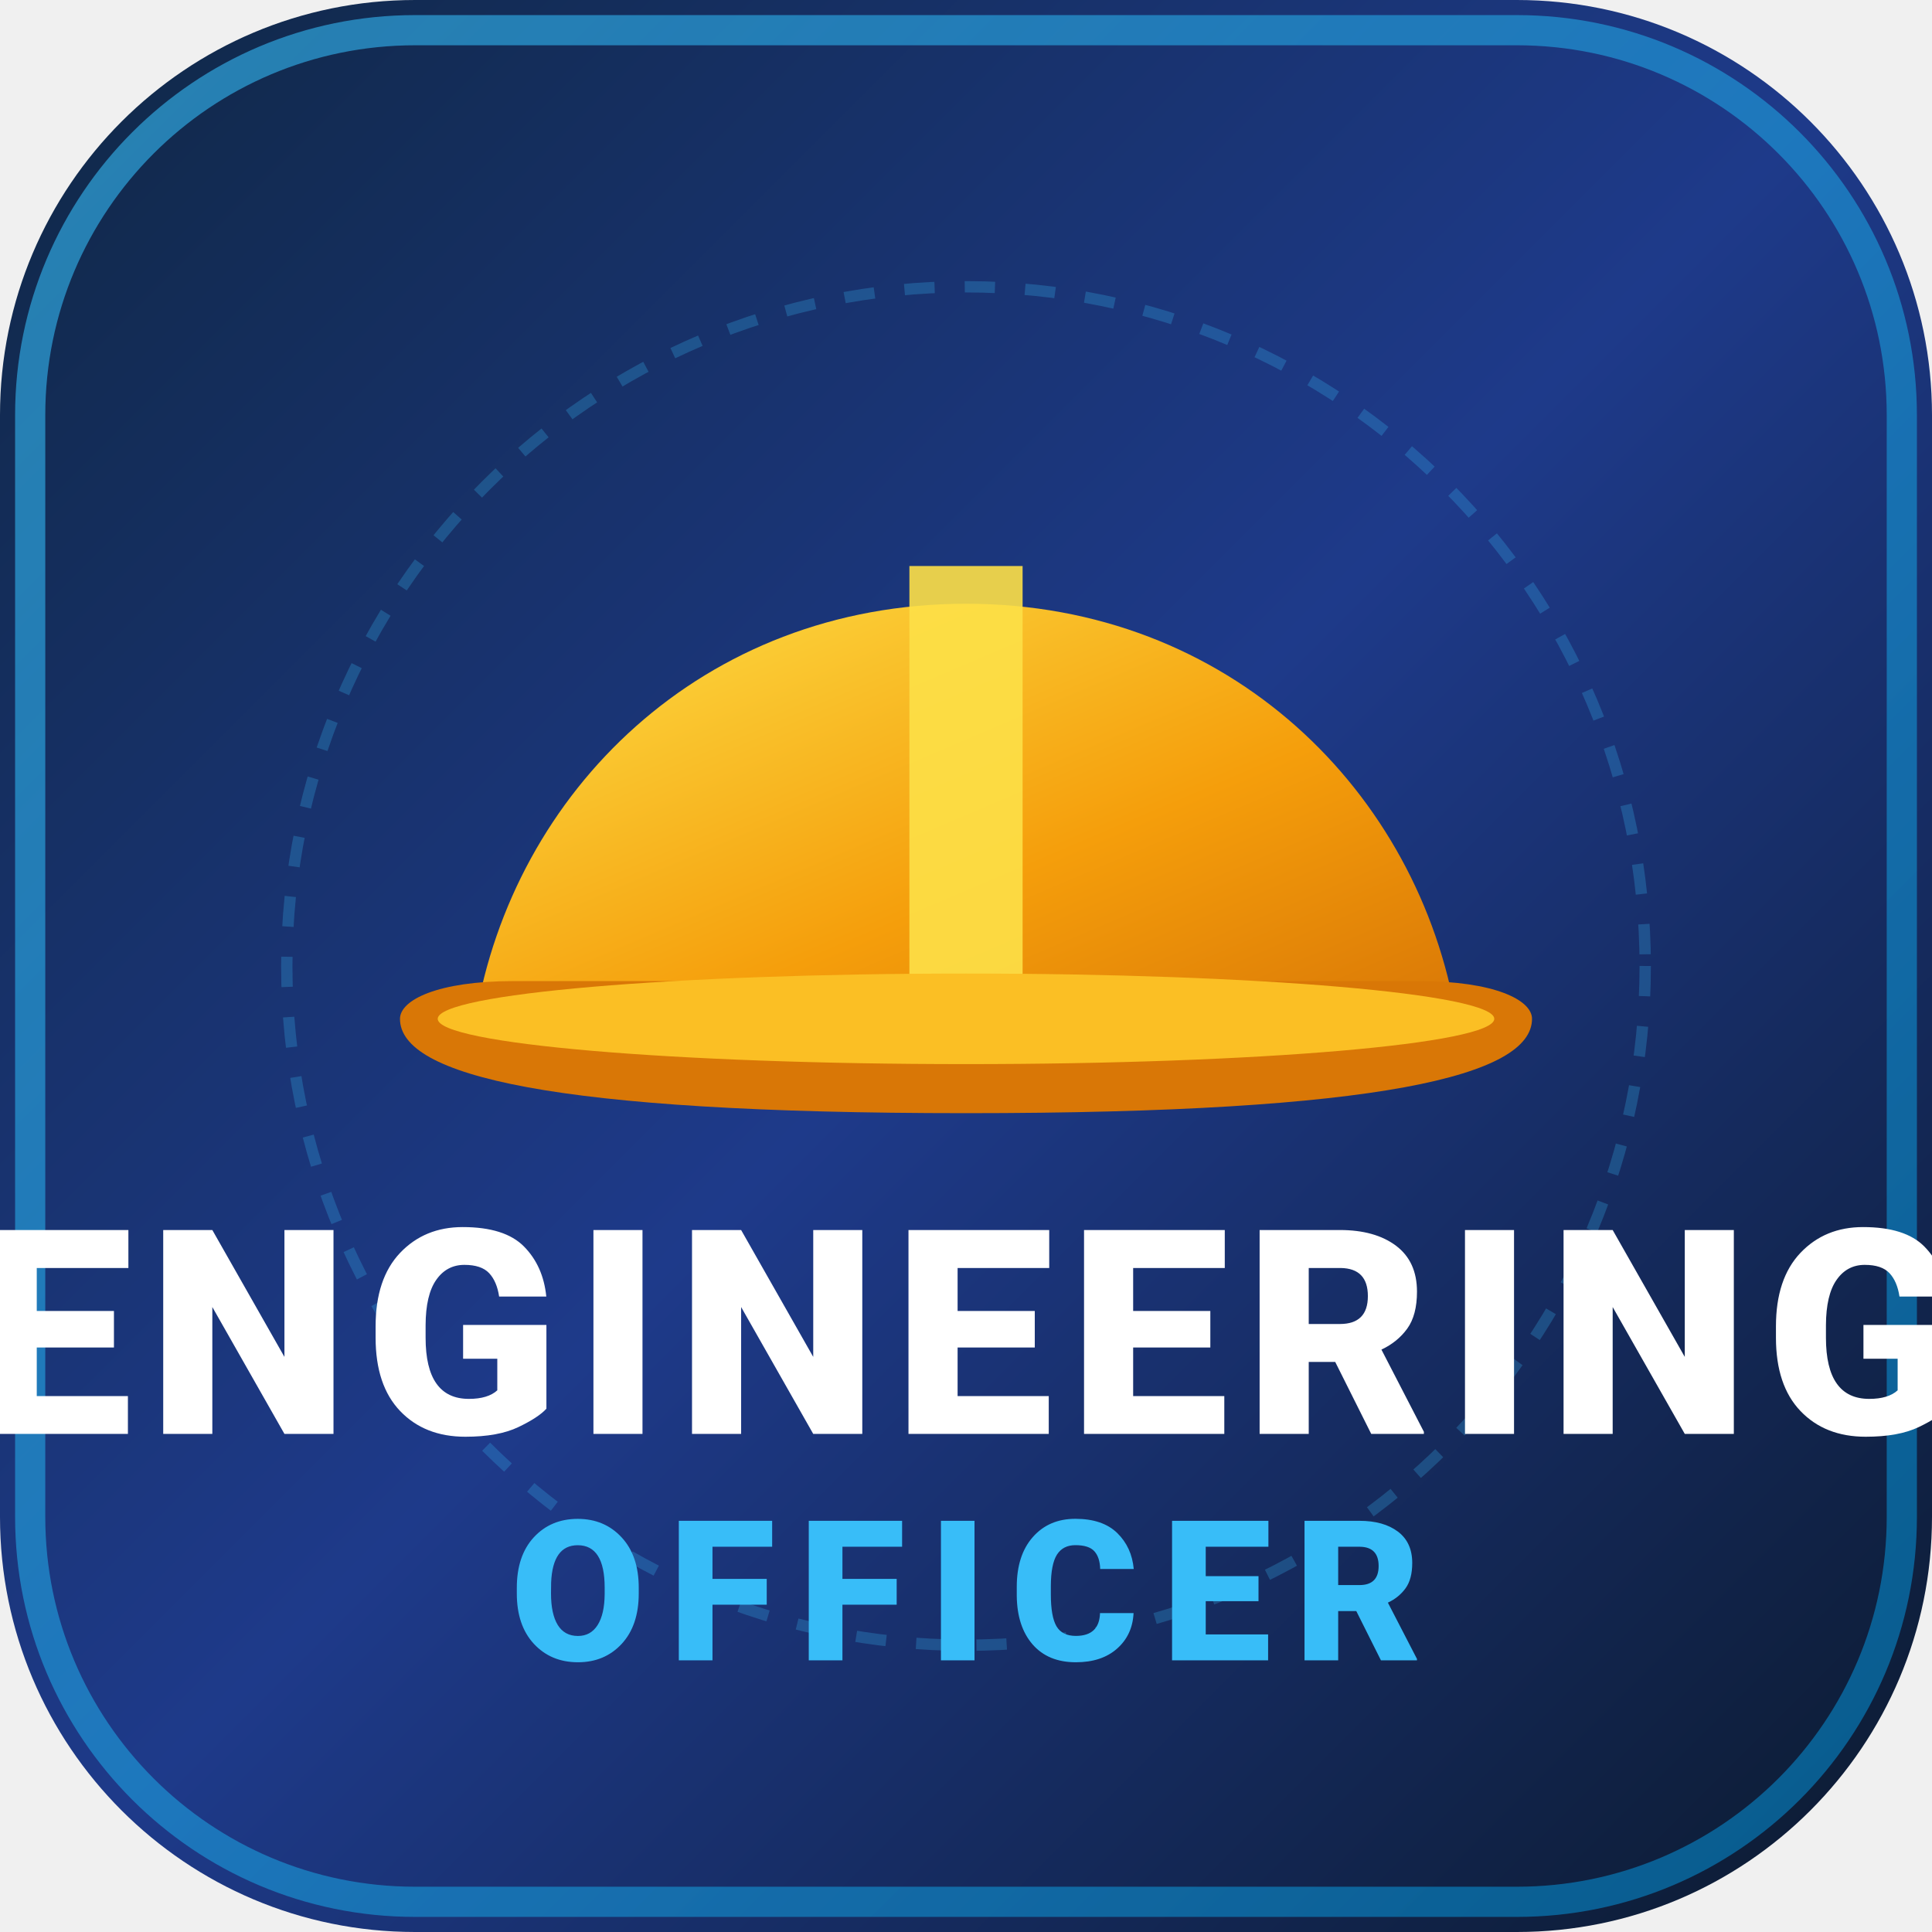
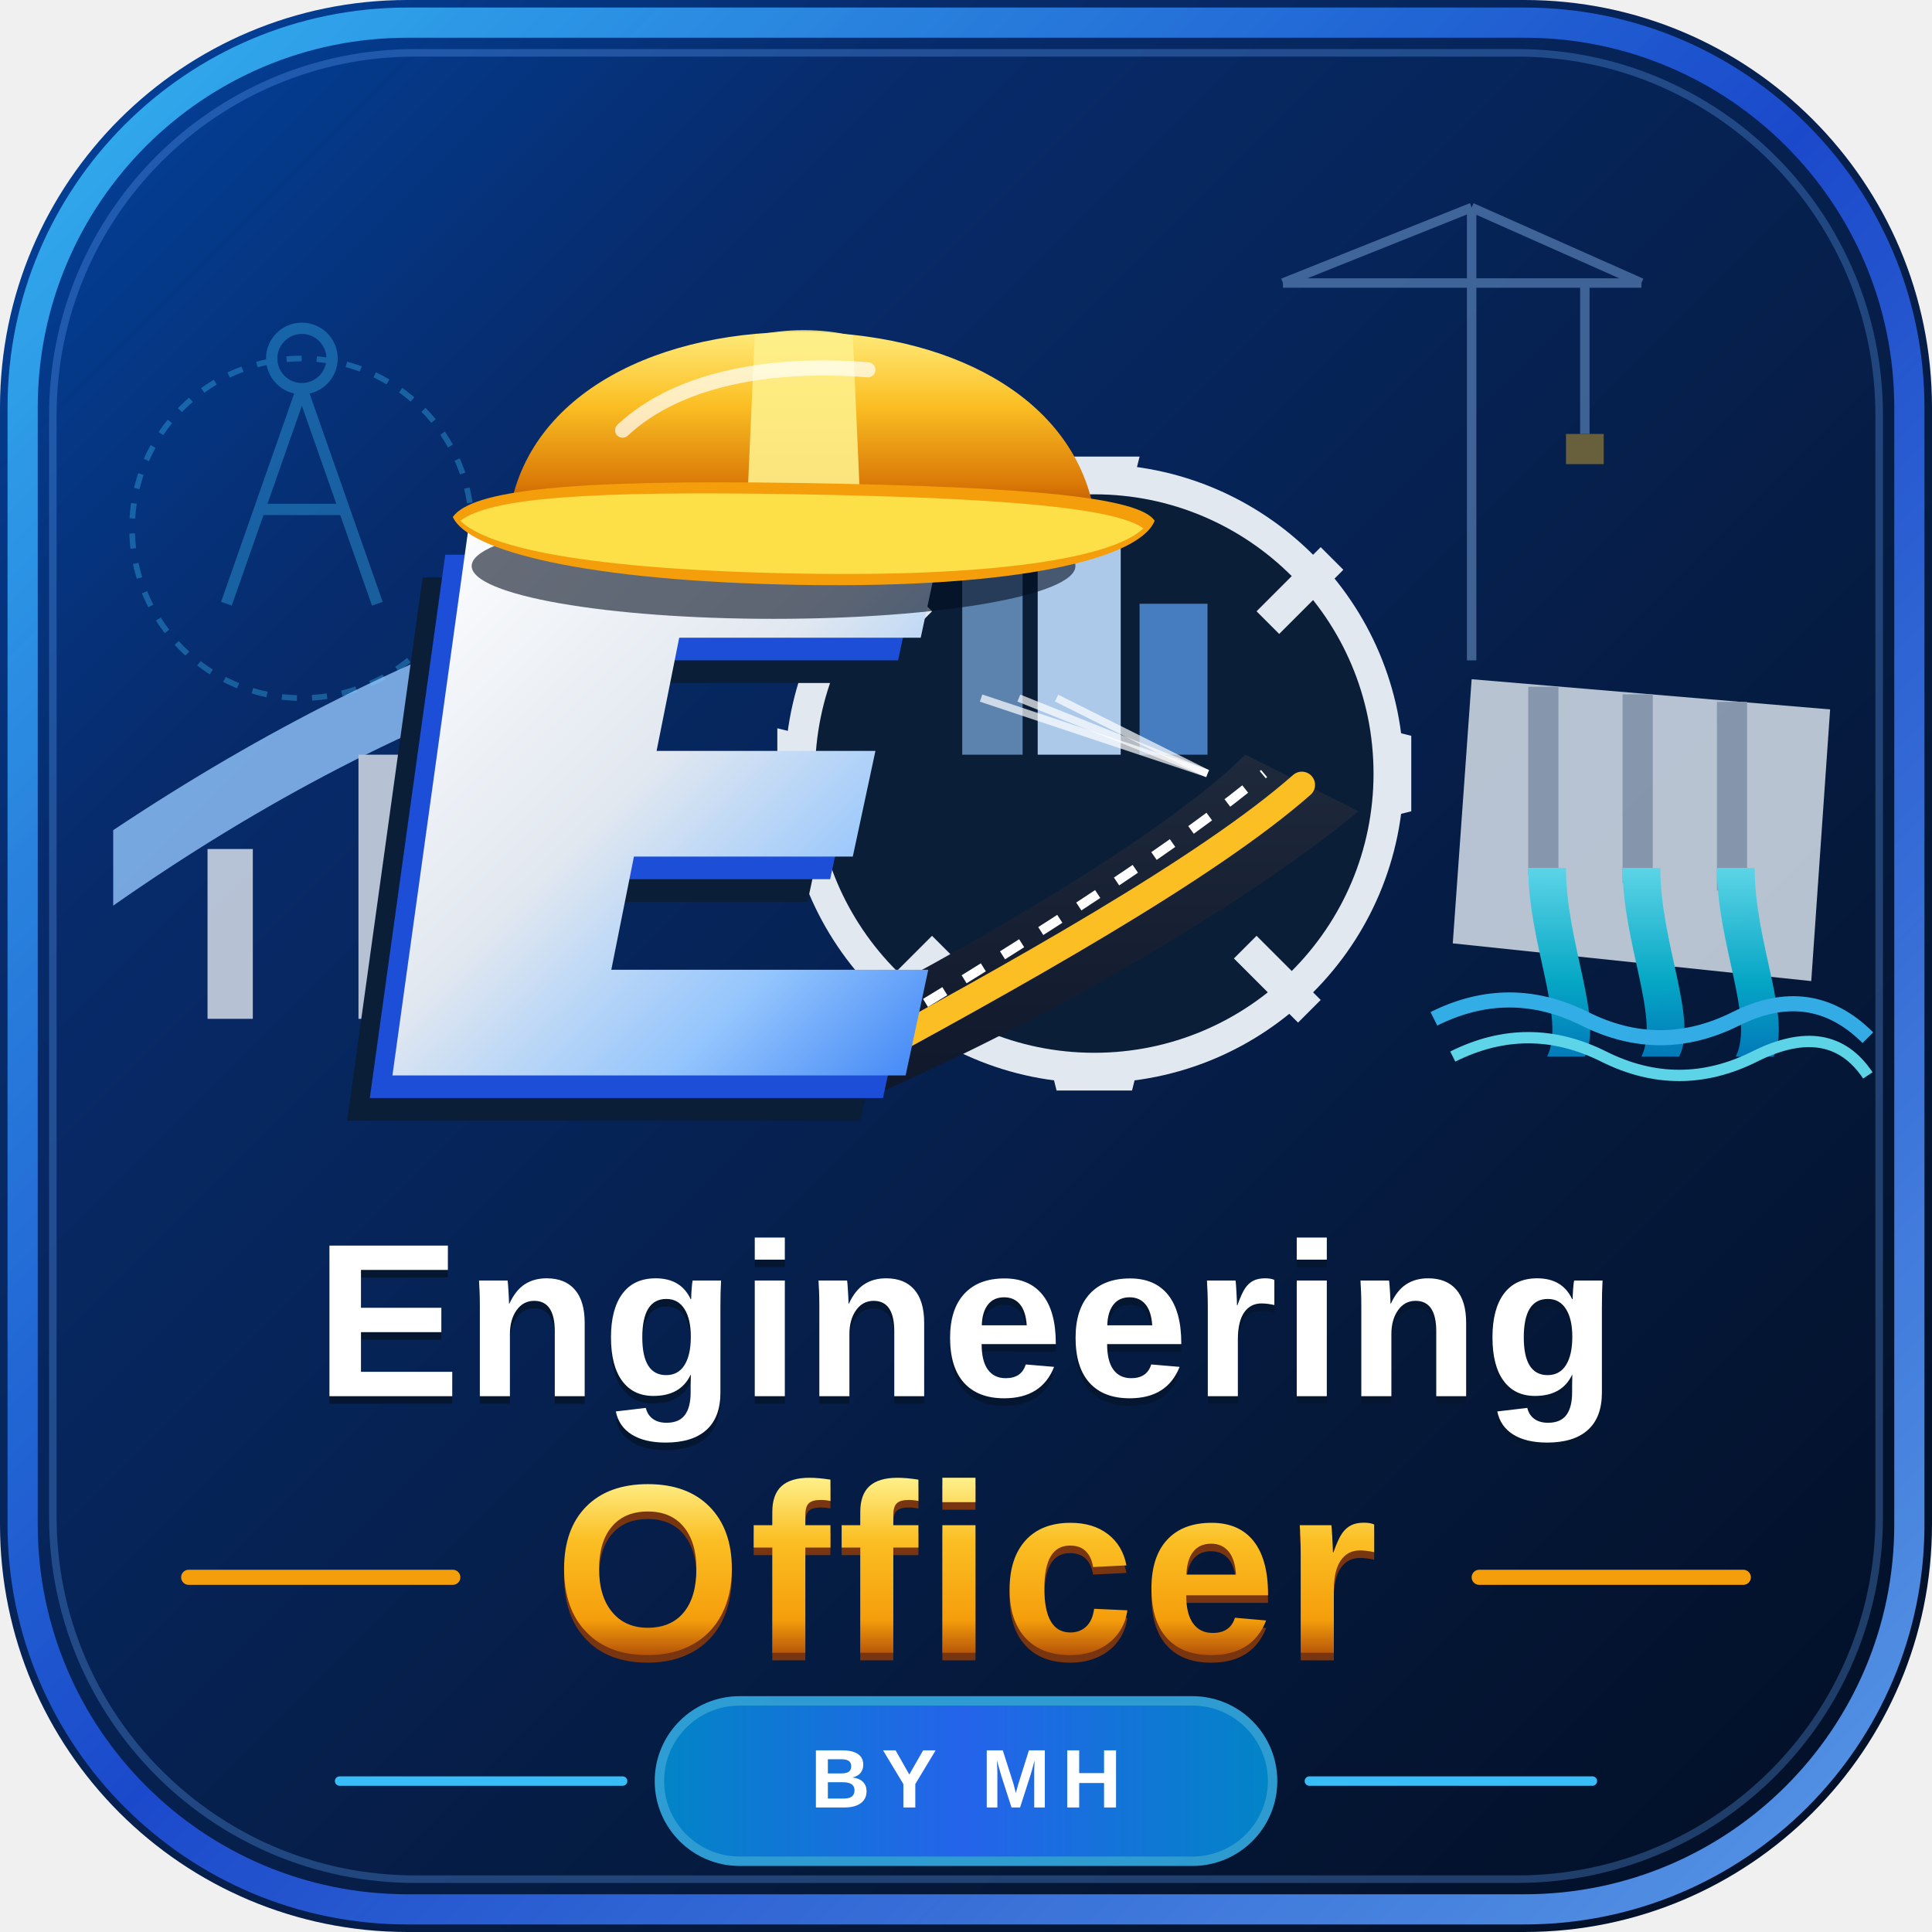
<svg xmlns="http://www.w3.org/2000/svg" viewBox="0 0 512 512" width="512" height="512">
  <defs>
    <linearGradient id="bgGrad" x1="0%" y1="0%" x2="100%" y2="100%">
-       <stop offset="0%" stop-color="#0F2744" />
-       <stop offset="50%" stop-color="#1E3A8A" />
-       <stop offset="100%" stop-color="#0B192C" />
+       <stop offset="0%" stop-color="#0245A3" />
+       <stop offset="25%" stop-color="#072B6B" />
+       <stop offset="70%" stop-color="#05193B" />
+       <stop offset="100%" stop-color="#020E24" />
    </linearGradient>
-     <linearGradient id="goldGrad" x1="0%" y1="0%" x2="100%" y2="100%">
-       <stop offset="0%" stop-color="#FDE047" />
-       <stop offset="60%" stop-color="#F59E0B" />
-       <stop offset="100%" stop-color="#D97706" />
+     <linearGradient id="borderGrad" x1="0%" y1="0%" x2="100%" y2="100%">
+       <stop offset="0%" stop-color="#38BDF8" />
+       <stop offset="50%" stop-color="#1D4ED8" />
+       <stop offset="100%" stop-color="#60A5FA" />
    </linearGradient>
-     <linearGradient id="cyanGrad" x1="0%" y1="0%" x2="100%" y2="100%">
-       <stop offset="0%" stop-color="#38BDF8" />
+     <linearGradient id="helmetGrad" x1="0%" y1="0%" x2="0%" y2="100%">
+       <stop offset="0%" stop-color="#FFEA79" />
+       <stop offset="40%" stop-color="#FBBF24" />
+       <stop offset="85%" stop-color="#D97706" />
+       <stop offset="100%" stop-color="#B45309" />
+     </linearGradient>
+     <linearGradient id="goldTextGrad" x1="0%" y1="0%" x2="0%" y2="100%">
+       <stop offset="0%" stop-color="#FEF08A" />
+       <stop offset="35%" stop-color="#FBBF24" />
+       <stop offset="80%" stop-color="#F59E0B" />
+       <stop offset="100%" stop-color="#B45309" />
+     </linearGradient>
+     <linearGradient id="chromeGrad" x1="0%" y1="0%" x2="100%" y2="100%">
+       <stop offset="0%" stop-color="#FFFFFF" />
+       <stop offset="45%" stop-color="#E2E8F0" />
+       <stop offset="75%" stop-color="#93C5FD" />
+       <stop offset="100%" stop-color="#3B82F6" />
+     </linearGradient>
+     <linearGradient id="roadGrad" x1="0%" y1="0%" x2="0%" y2="100%">
+       <stop offset="0%" stop-color="#1E293B" />
+       <stop offset="100%" stop-color="#0F172A" />
+     </linearGradient>
+     <linearGradient id="waterGrad" x1="0%" y1="0%" x2="0%" y2="100%">
+       <stop offset="0%" stop-color="#67E8F9" />
+       <stop offset="60%" stop-color="#06B6D4" />
+       <stop offset="100%" stop-color="#0284C7" />
+     </linearGradient>
+     <linearGradient id="pillGrad" x1="0%" y1="0%" x2="100%" y2="0%">
+       <stop offset="0%" stop-color="#0284C7" />
+       <stop offset="50%" stop-color="#2563EB" />
      <stop offset="100%" stop-color="#0284C7" />
    </linearGradient>
  </defs>
-   <rect width="512" height="512" rx="110" fill="url(#bgGrad)" />
-   <rect x="8" y="8" width="496" height="496" rx="102" fill="none" stroke="url(#cyanGrad)" stroke-width="8" opacity="0.6" />
-   <circle cx="256" cy="256" r="180" fill="none" stroke="#38BDF8" stroke-width="3" stroke-dasharray="8 8" opacity="0.25" />
-   <g transform="translate(106, 120)">
-     <path d="M 150 40 C 80 40 30 90 20 150 L 280 150 C 270 90 220 40 150 40 Z" fill="url(#goldGrad)" />
-     <path d="M 135 30 L 165 30 L 165 145 L 135 145 Z" fill="#FDE047" opacity="0.9" />
-     <path d="M 0 150 C 0 145 10 140 30 140 L 270 140 C 290 140 300 145 300 150 C 300 165 260 175 150 175 C 40 175 0 165 0 150 Z" fill="#D97706" />
-     <ellipse cx="150" cy="150" rx="140" ry="12" fill="#FBBF24" />
+   <rect width="512" height="512" rx="108" fill="url(#bgGrad)" />
+   <rect x="6" y="6" width="500" height="500" rx="102" fill="none" stroke="url(#borderGrad)" stroke-width="8" opacity="0.9" />
+   <rect x="14" y="14" width="484" height="484" rx="96" fill="none" stroke="#60A5FA" stroke-width="2" opacity="0.3" />
+   <g opacity="0.35" stroke="#38BDF8" stroke-width="3" fill="none">
+     <circle cx="80" cy="95" r="8" />
+     <line x1="80" y1="103" x2="60" y2="160" />
+     <line x1="80" y1="103" x2="100" y2="160" />
+     <line x1="68" y1="135" x2="92" y2="135" />
+     <circle cx="80" cy="140" r="45" stroke-dasharray="4 4" stroke-width="1.5" />
  </g>
-   <text x="256" y="380" font-family="-apple-system, BlinkMacSystemFont, 'Segoe UI', Roboto, sans-serif" font-weight="900" font-size="76" fill="#FFFFFF" text-anchor="middle" letter-spacing="4">
-     ENGINEERING
+   <g opacity="0.4" stroke="#93C5FD" stroke-width="2.5" fill="none">
+     <line x1="390" y1="75" x2="390" y2="175" />
+     <line x1="390" y1="75" x2="435" y2="75" />
+     <line x1="390" y1="75" x2="340" y2="75" />
+     <line x1="390" y1="55" x2="390" y2="75" />
+     <line x1="390" y1="55" x2="435" y2="75" />
+     <line x1="390" y1="55" x2="340" y2="75" />
+     <line x1="420" y1="75" x2="420" y2="115" />
+     <rect x="415" y="115" width="10" height="8" fill="#FBBF24" stroke="none" />
+   </g>
+   <g opacity="0.8">
+     <path d="M 30 220 Q 90 180 150 160 L 150 178 Q 90 198 30 240 Z" fill="#93C5FD" />
+     <rect x="55" y="225" width="12" height="45" fill="#E2E8F0" />
+     <rect x="95" y="200" width="12" height="70" fill="#E2E8F0" />
+     <rect x="135" y="172" width="12" height="98" fill="#E2E8F0" />
+   </g>
+   <g opacity="0.9">
+     <path d="M 390 180 L 485 188 L 480 260 L 385 250 Z" fill="#CBD5E1" />
+     <rect x="405" y="182" width="8" height="50" fill="#94A3B8" />
+     <rect x="430" y="184" width="8" height="50" fill="#94A3B8" />
+     <rect x="455" y="186" width="8" height="50" fill="#94A3B8" />
+     <path d="M 405 230 C 405 250 415 270 410 280 L 420 280 C 425 270 415 250 415 230 Z" fill="url(#waterGrad)" />
+     <path d="M 430 230 C 430 250 440 270 435 280 L 445 280 C 450 270 440 250 440 230 Z" fill="url(#waterGrad)" />
+     <path d="M 455 230 C 455 250 465 270 460 280 L 470 280 C 475 270 465 250 465 230 Z" fill="url(#waterGrad)" />
+     <path d="M 380 270 Q 400 260 420 270 T 460 270 T 495 275" stroke="#38BDF8" stroke-width="4" fill="none" />
+     <path d="M 385 280 Q 405 270 425 280 T 465 280 T 495 285" stroke="#67E8F9" stroke-width="3" fill="none" />
+   </g>
+   <g transform="translate(290, 205)">
+     <circle cx="0" cy="0" r="78" fill="#0B1E38" stroke="#E2E8F0" stroke-width="8" />
+     <path d="M -12 -84 L 12 -84 L 10 -76 L -10 -76 Z" fill="#E2E8F0" />
+     <path d="M -12 76 L 12 76 L 10 84 L -10 84 Z" fill="#E2E8F0" />
+     <path d="M -84 -12 L -84 12 L -76 10 L -76 -10 Z" fill="#E2E8F0" />
+     <path d="M 76 -12 L 76 12 L 84 10 L 84 -10 Z" fill="#E2E8F0" />
+     <path d="M -60 -60 L -43 -43 L -49 -37 L -66 -54 Z" fill="#E2E8F0" />
+     <path d="M 43 43 L 60 60 L 54 66 L 37 49 Z" fill="#E2E8F0" />
+     <path d="M 43 -43 L 60 -60 L 66 -54 L 49 -37 Z" fill="#E2E8F0" />
+     <path d="M -43 43 L -60 60 L -54 66 L -37 49 Z" fill="#E2E8F0" />
+     <rect x="-35" y="-55" width="16" height="50" fill="#93C5FD" opacity="0.6" />
+     <rect x="-15" y="-70" width="22" height="65" fill="#BFDBFE" opacity="0.9" />
+     <rect x="12" y="-45" width="18" height="40" fill="#60A5FA" opacity="0.7" />
+     <line x1="-30" y1="-20" x2="30" y2="0" stroke="#FFFFFF" stroke-width="2" opacity="0.7" />
+     <line x1="-20" y1="-20" x2="30" y2="0" stroke="#FFFFFF" stroke-width="2" opacity="0.7" />
+     <line x1="-10" y1="-20" x2="30" y2="0" stroke="#FFFFFF" stroke-width="2" opacity="0.7" />
+   </g>
+   <path d="M 210 275 C 260 250 310 220 330 200 L 360 215 C 330 240 270 275 220 295 Z" fill="url(#roadGrad)" />
+   <path d="M 220 285 C 270 258 320 230 345 208" stroke="#FBBF24" stroke-width="7" fill="none" stroke-linecap="round" />
+   <path d="M 235 272 C 275 248 315 222 335 205" stroke="#FFFFFF" stroke-dasharray="6 6" stroke-width="2.5" fill="none" />
+   <g transform="translate(100, 135)">
+     <path d="M 12 18 L 138 18 L 132 46 L 68 46 L 62 76 L 120 76 L 114 104 L 56 104 L 50 134 L 134 134 L 128 162 L -8 162 Z" fill="#0B1E38" />
+     <path d="M 18 12 L 144 12 L 138 40 L 74 40 L 68 70 L 126 70 L 120 98 L 62 98 L 56 128 L 140 128 L 134 156 L -2 156 Z" fill="#1D4ED8" />
+     <path d="M 24 6 L 150 6 L 144 34 L 80 34 L 74 64 L 132 64 L 126 92 L 68 92 L 62 122 L 146 122 L 140 150 L 4 150 Z" fill="url(#chromeGrad)" />
+   </g>
+   <g transform="translate(120, 82)">
+     <ellipse cx="85" cy="68" rx="80" ry="14" fill="#030E1F" opacity="0.6" />
+     <path d="M 15 54 C 20 22 55 5 95 6 C 135 7 165 25 170 54 Z" fill="url(#helmetGrad)" />
+     <path d="M 80 7 C 88 5 98 5 106 7 L 108 52 L 78 52 Z" fill="#FEF08A" opacity="0.9" />
+     <path d="M 45 32 C 60 18 85 14 110 16" stroke="#FFFFFF" stroke-width="4" fill="none" opacity="0.7" stroke-linecap="round" />
+     <path d="M 0 55 C 5 48 30 45 92 46 C 155 47 182 50 186 56 C 182 66 150 74 92 73 C 35 72 4 64 0 55 Z" fill="#F59E0B" />
+     <path d="M 2 56 C 10 50 35 48 92 49 C 150 50 176 53 183 58 C 176 65 148 71 92 70 C 35 69 9 63 2 56 Z" fill="#FDE047" />
+   </g>
+   <text x="256" y="372" text-anchor="middle" font-family="-apple-system, BlinkMacSystemFont, 'Segoe UI', Montserrat, Arial, sans-serif" font-weight="900" font-size="58" fill="#051630" letter-spacing="1">
+     Engineering
  </text>
-   <text x="256" y="440" font-family="-apple-system, BlinkMacSystemFont, 'Segoe UI', Roboto, sans-serif" font-weight="800" font-size="52" fill="#38BDF8" text-anchor="middle" letter-spacing="6">
-     OFFICER
+   <text x="256" y="370" text-anchor="middle" font-family="-apple-system, BlinkMacSystemFont, 'Segoe UI', Montserrat, Arial, sans-serif" font-weight="900" font-size="58" fill="#FFFFFF" letter-spacing="1">
+     Engineering
  </text>
+   <text x="256" y="440" text-anchor="middle" font-family="-apple-system, BlinkMacSystemFont, 'Segoe UI', Montserrat, Arial, sans-serif" font-weight="900" font-size="64" fill="#78350F" letter-spacing="2">
+     Officer
+   </text>
+   <text x="256" y="438" text-anchor="middle" font-family="-apple-system, BlinkMacSystemFont, 'Segoe UI', Montserrat, Arial, sans-serif" font-weight="900" font-size="64" fill="url(#goldTextGrad)" letter-spacing="2">
+     Officer
+   </text>
+   <line x1="50" y1="418" x2="120" y2="418" stroke="#F59E0B" stroke-width="4" stroke-linecap="round" />
+   <line x1="392" y1="418" x2="462" y2="418" stroke="#F59E0B" stroke-width="4" stroke-linecap="round" />
+   <g transform="translate(176, 452)">
+     <rect x="-1" y="-1" width="162" height="42" rx="21" fill="none" stroke="#38BDF8" stroke-width="3" opacity="0.8" />
+     <rect x="0" y="0" width="160" height="40" rx="20" fill="url(#pillGrad)" />
+     <text x="80" y="27" text-anchor="middle" font-family="-apple-system, BlinkMacSystemFont, 'Segoe UI', Montserrat, Arial, sans-serif" font-weight="900" font-size="22" fill="#FFFFFF" letter-spacing="3">
+       BY MH
+     </text>
+   </g>
+   <line x1="90" y1="472" x2="165" y2="472" stroke="#38BDF8" stroke-width="2.5" stroke-linecap="round" />
+   <line x1="347" y1="472" x2="422" y2="472" stroke="#38BDF8" stroke-width="2.5" stroke-linecap="round" />
</svg>
